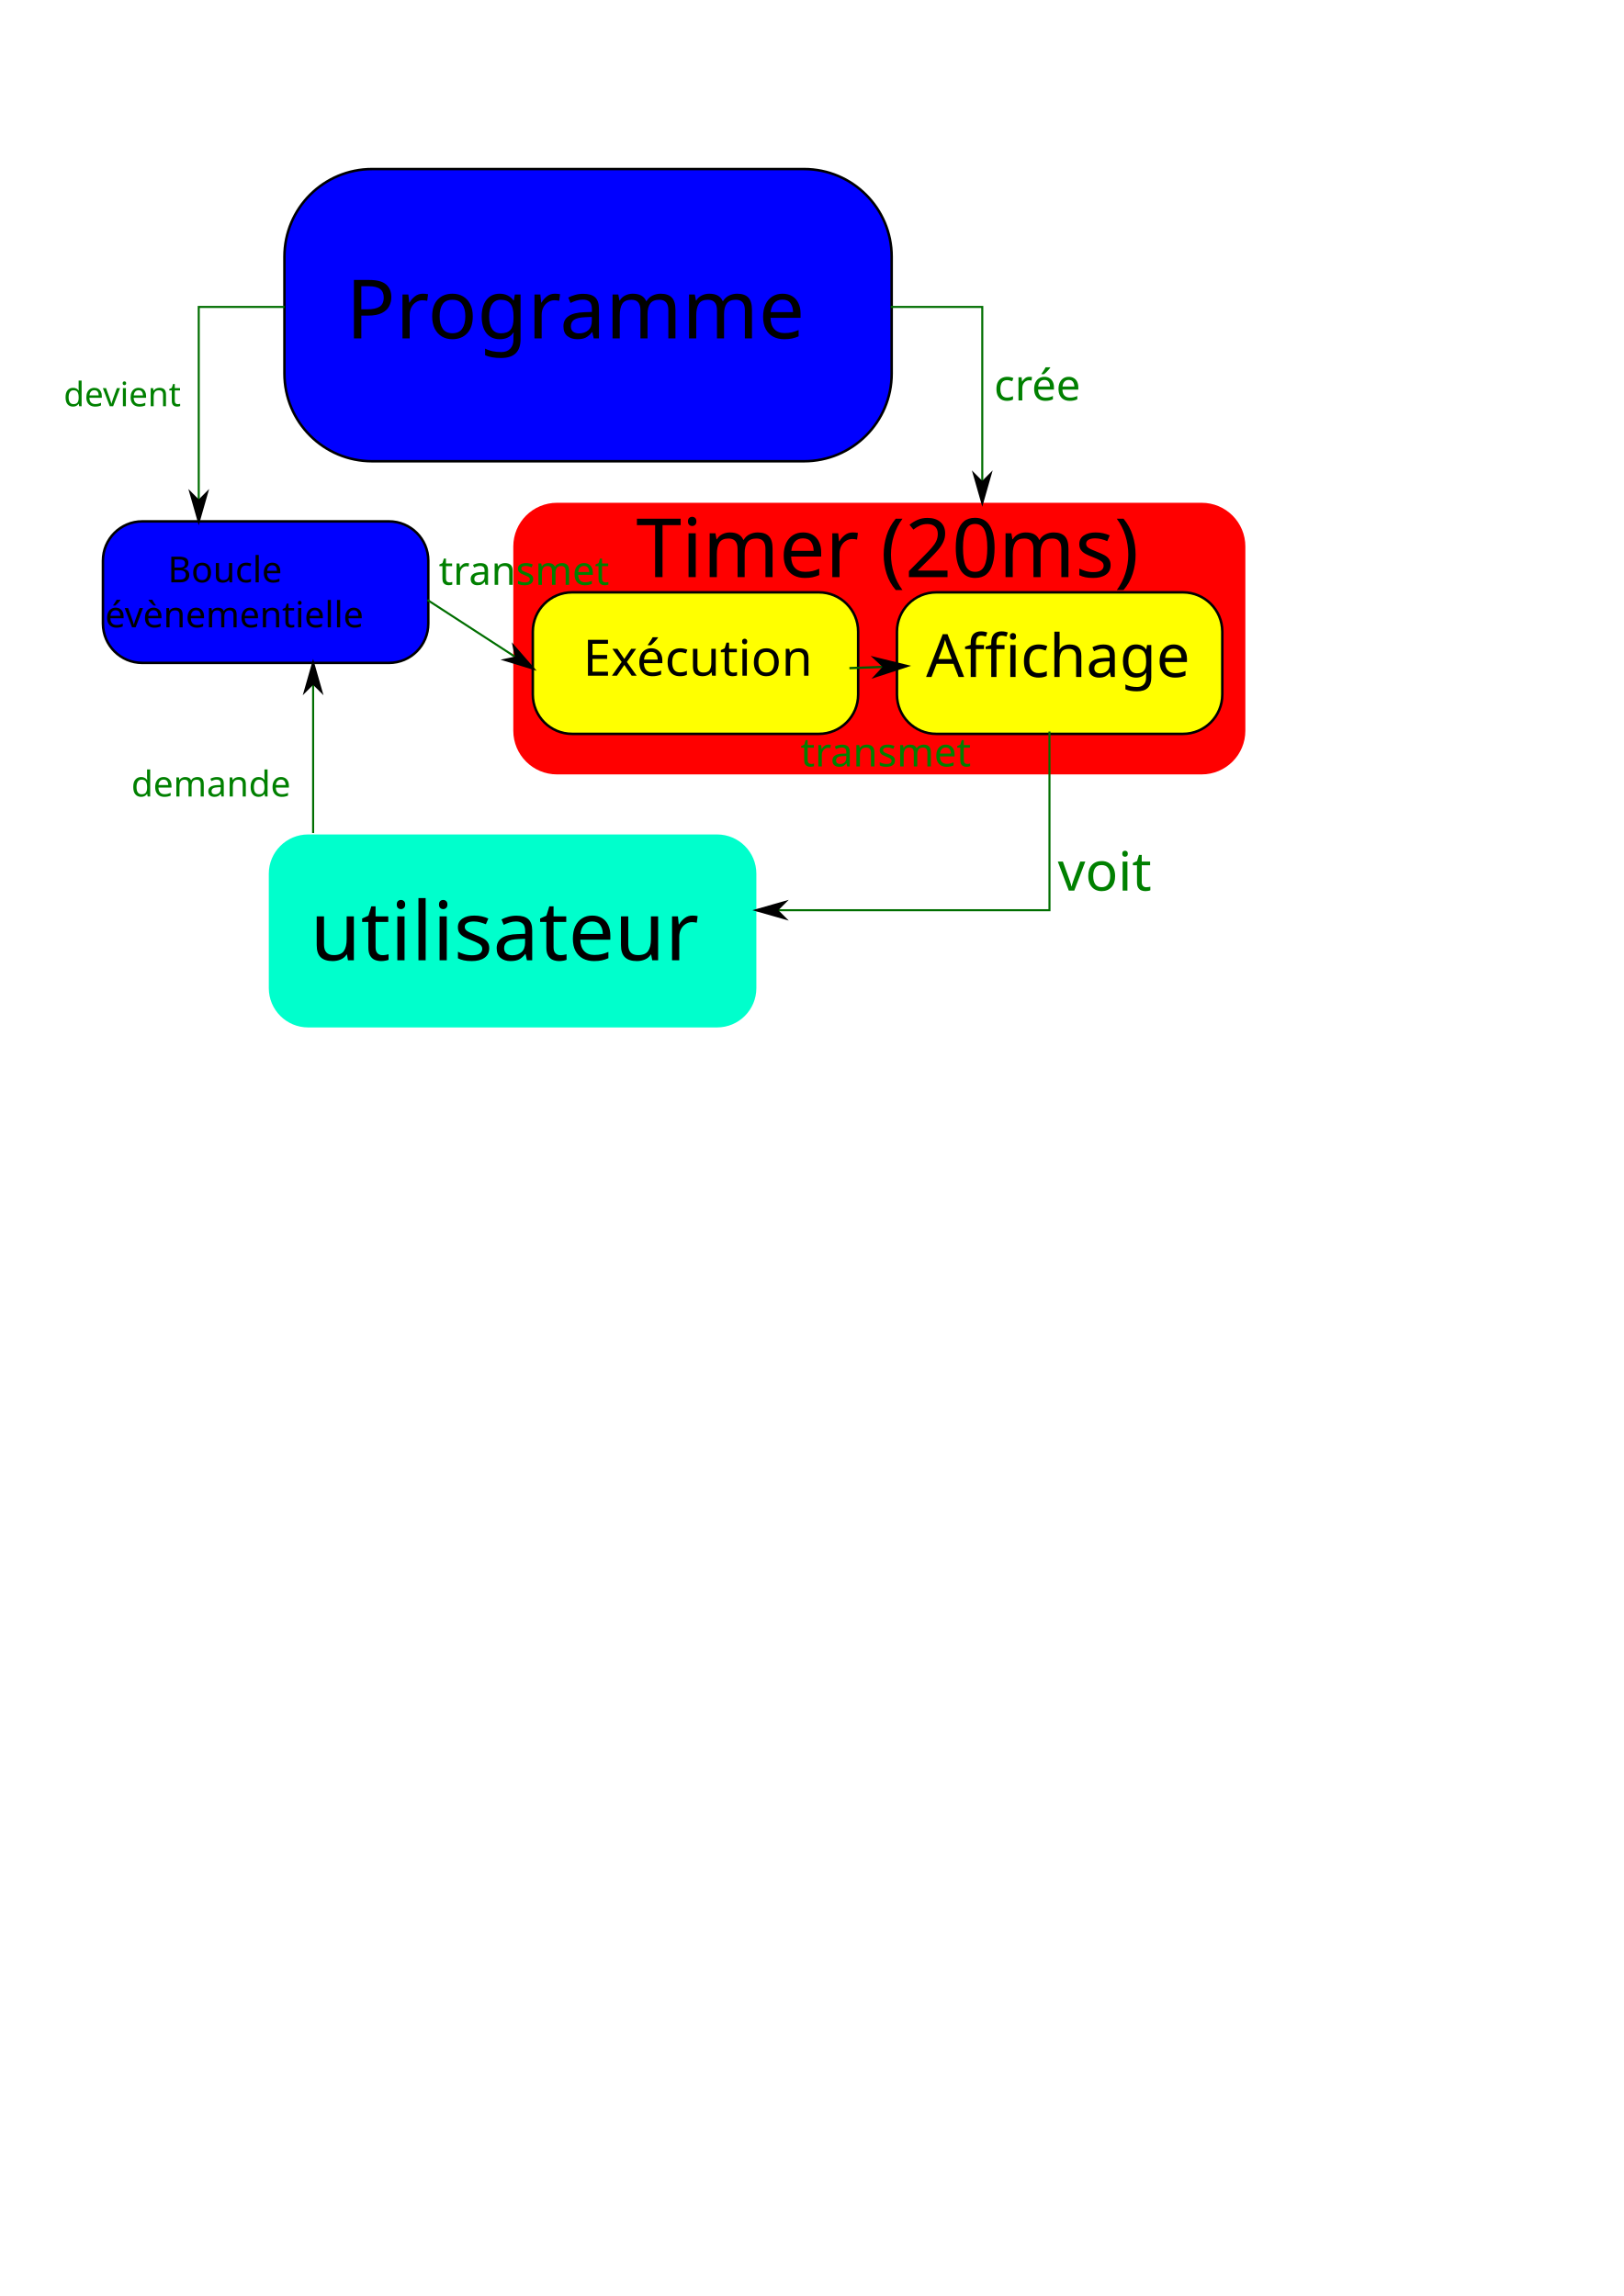
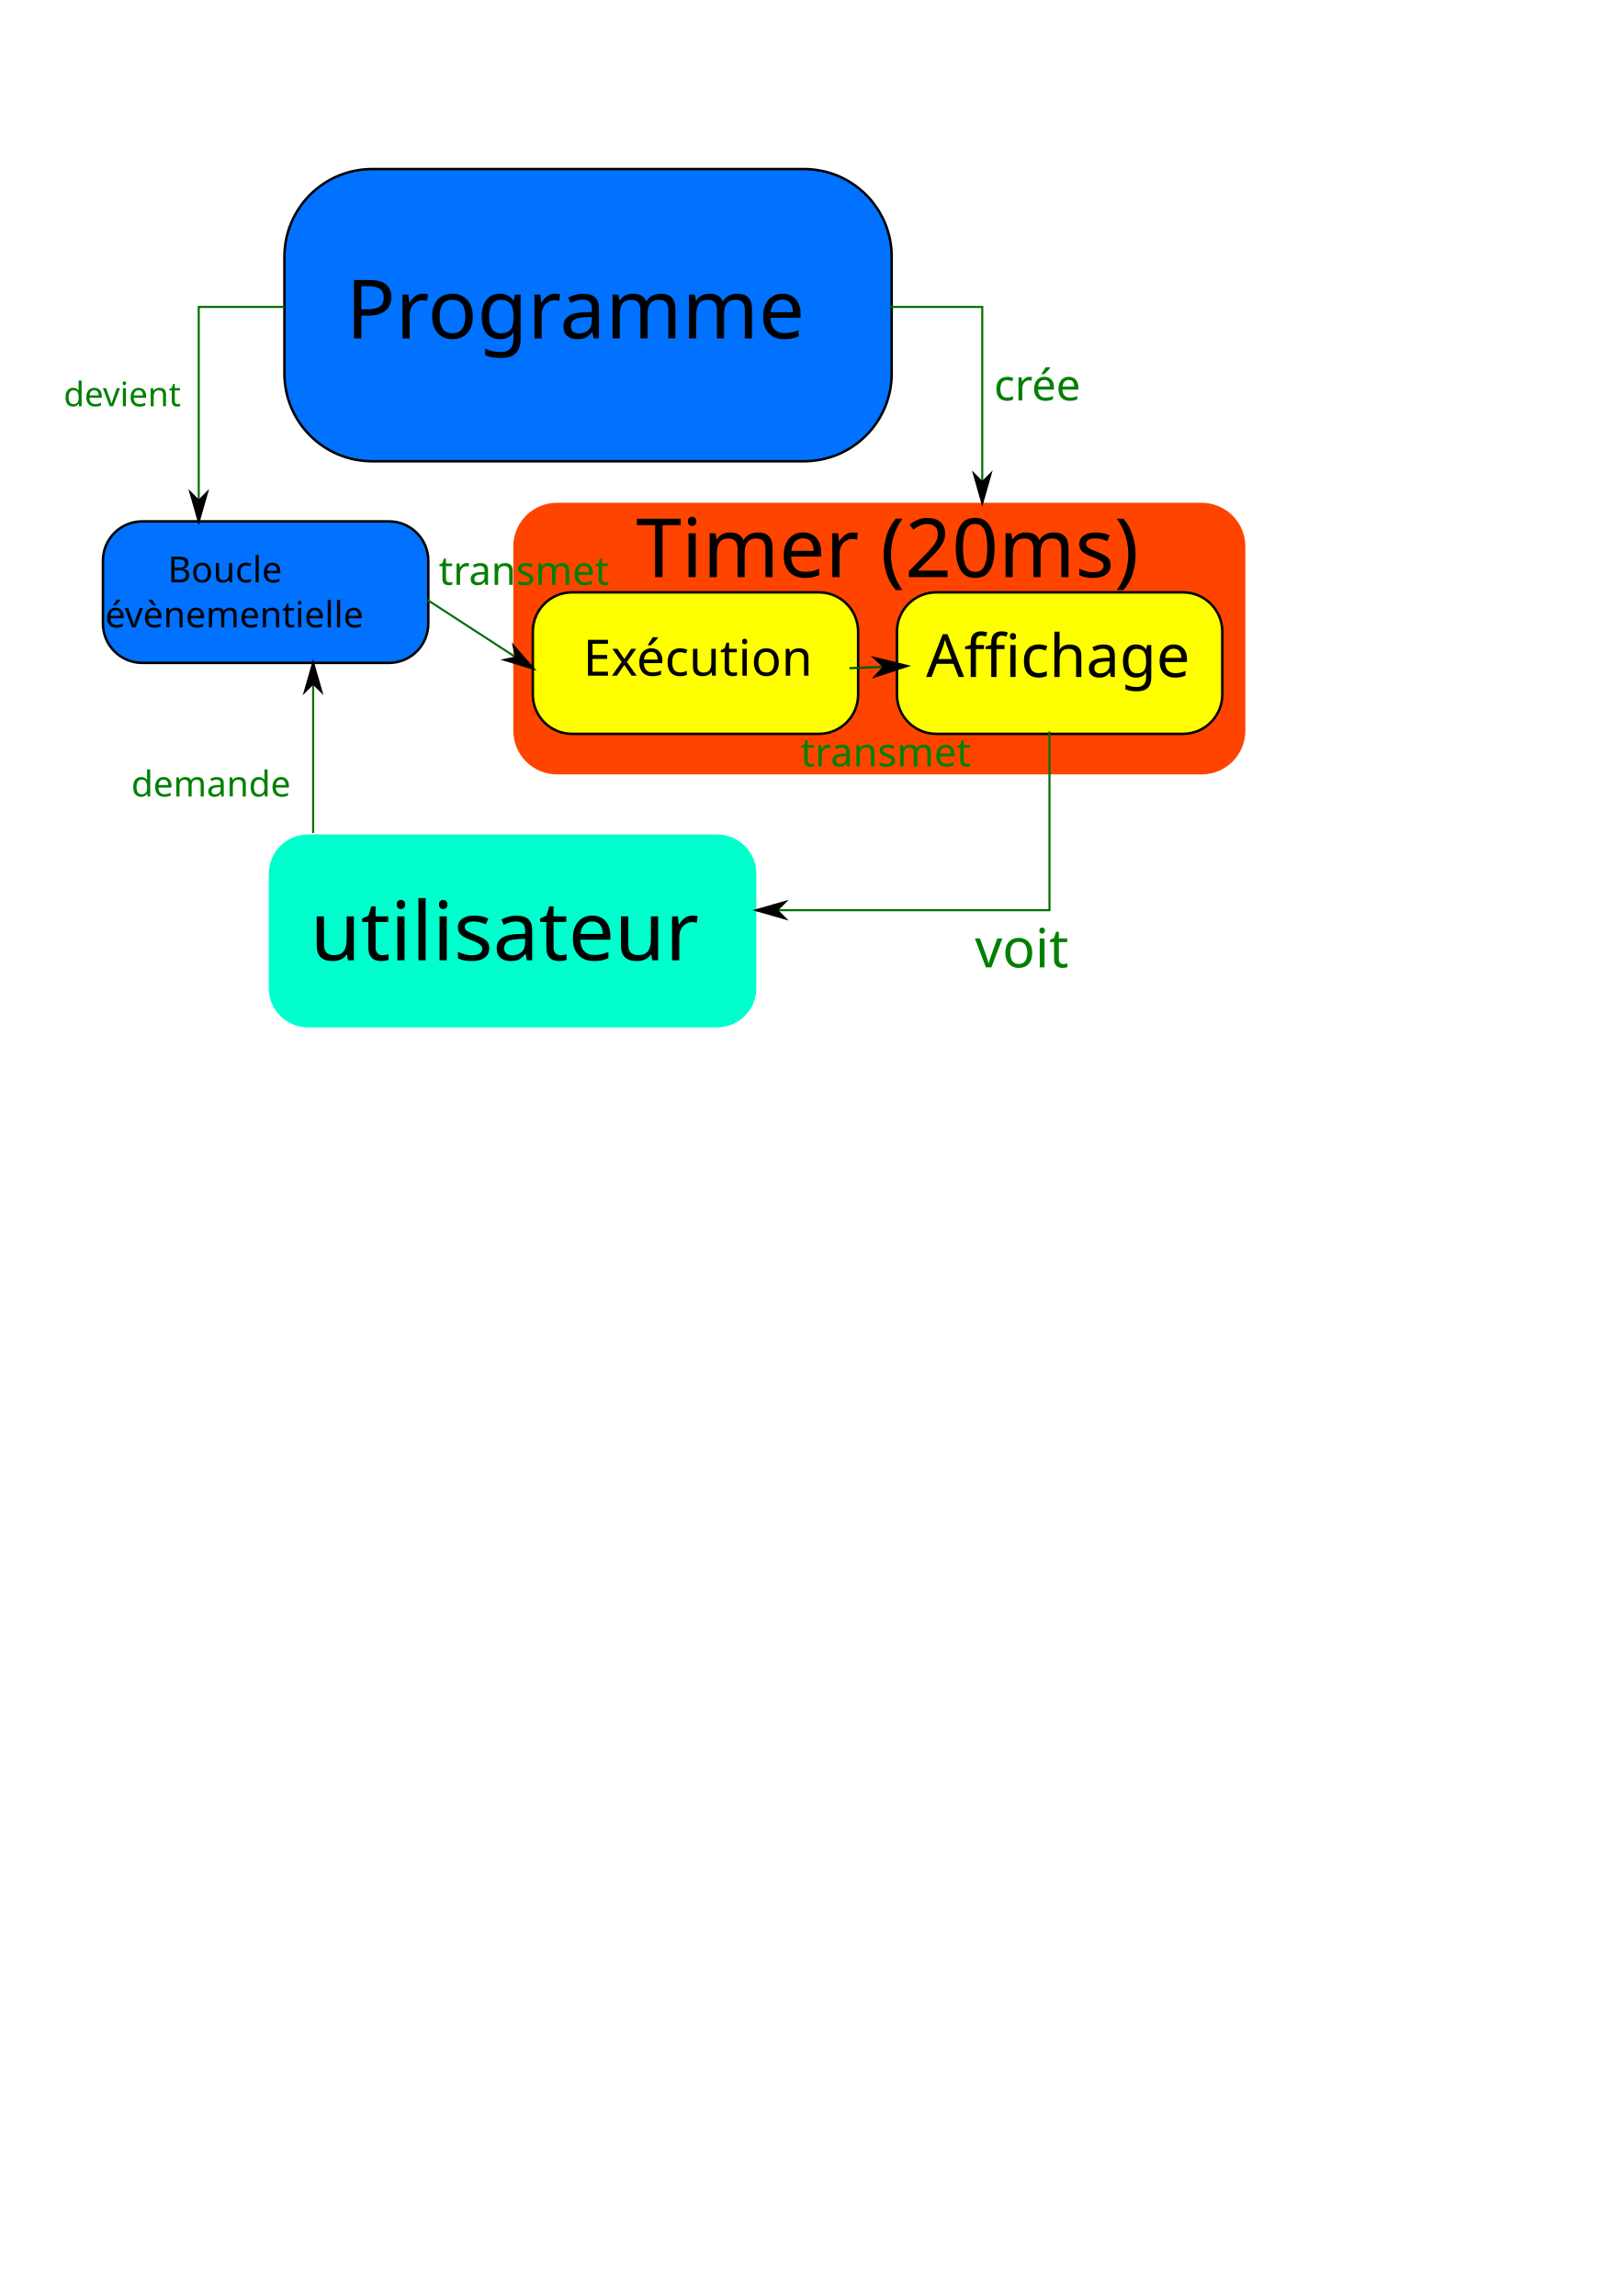
<svg xmlns="http://www.w3.org/2000/svg" width="210mm" height="297mm" id="svg2" version="1.1">
  <defs id="defs4">
    <marker orient="auto" refY="0.0" refX="0.0" id="Arrow1Lend" style="overflow:visible;">
      <path id="path3794" d="M 0.0,0.0 L 5.0,-5.0 L -12.5,0.0 L 5.0,5.0 L 0.0,0.0 z " style="fill-rule:evenodd;stroke:#000000;stroke-width:1.0pt;marker-start:none;" transform="scale(0.8) rotate(180) translate(12.5,0)" />
    </marker>
  </defs>
  <g id="layer1">
-     <rect style="fill:#ff0000" id="rect4236" width="357.845" height="132.794" x="250.911" y="245.813" ry="21.356" />
-     <g id="g2991" transform="translate(-9.085908,-120.2136)">
-       <rect ry="42.857" y="202.863" x="148.125" height="142.857" width="296.832" id="rect2985" style="fill:#0000ff;fill-rule:evenodd;stroke:#000000;stroke-width:1.218px;stroke-linecap:butt;stroke-linejoin:miter;stroke-opacity:1" />
-       <text id="text2987" y="285.651" x="178.224" style="font-size:40px;font-style:normal;font-weight:normal;line-height:125%;letter-spacing:0px;word-spacing:0px;fill:#000000;fill-opacity:1;stroke:none;font-family:Sans" xml:space="preserve">
-         <tspan y="285.651" x="178.224" id="tspan2989">Programme</tspan>
-       </text>
-     </g>
-     <rect style="fill:#0000ff;fill-rule:evenodd;stroke:#000000;stroke-width:1.22px;stroke-linecap:butt;stroke-linejoin:miter;stroke-opacity:1" id="rect2996" width="159.036" height="69.193" x="50.322" y="254.899" ry="19.22" />
+     <rect style="fill:#ff4400;fill-opacity:1" id="rect4236" width="357.845" height="132.794" x="250.911" y="245.813" ry="21.356" />
+     <rect style="fill:#0072ff;fill-rule:evenodd;stroke:#000000;stroke-width:1.218px;stroke-linecap:butt;stroke-linejoin:miter;stroke-opacity:1;fill-opacity:1" id="rect2985" width="296.832" height="142.857" x="139.039" y="82.65" ry="42.857" />
+     <text xml:space="preserve" style="font-size:40px;font-style:normal;font-weight:normal;line-height:125%;letter-spacing:0px;word-spacing:0px;fill:#000000;fill-opacity:1;stroke:none;font-family:Sans" x="169.138" y="165.438" id="text2987">
+       <tspan id="tspan2989" x="169.138" y="165.438">Programme</tspan>
+     </text>
+     <rect style="fill:#0072ff;fill-rule:evenodd;stroke:#000000;stroke-width:1.22px;stroke-linecap:butt;stroke-linejoin:miter;stroke-opacity:1;fill-opacity:1" id="rect2996" width="159.036" height="69.193" x="50.322" y="254.899" ry="19.22" />
    <text xml:space="preserve" style="font-size:17.598px;font-style:normal;font-weight:normal;text-align:center;line-height:125%;letter-spacing:0px;word-spacing:0px;text-anchor:middle;fill:#000000;fill-opacity:1;stroke:none;font-family:Sans" x="125.985" y="284.706" id="text2998">
      <tspan id="tspan3000" x="125.985" y="284.706">Boucle</tspan>
      <tspan x="125.985" y="306.703" id="tspan3002">évènementielle</tspan>
    </text>
    <rect ry="19.22" y="289.598" x="260.449" height="69.193" width="159.036" id="rect3006" style="fill:#ffff00;fill-rule:evenodd;stroke:#000000;stroke-width:1.22px;stroke-linecap:butt;stroke-linejoin:miter;stroke-opacity:1" />
    <text xml:space="preserve" style="font-size:24.544px;font-style:normal;font-weight:normal;line-height:125%;letter-spacing:0px;word-spacing:0px;fill:#000000;fill-opacity:1;stroke:none;font-family:Sans" x="285.03" y="330.354" id="text3008">
      <tspan id="tspan3010" x="285.03" y="330.354">Exécution</tspan>
    </text>
    <rect style="fill:#ffff00;fill-rule:evenodd;stroke:#000000;stroke-width:1.22px;stroke-linecap:butt;stroke-linejoin:miter;stroke-opacity:1" id="rect3012" width="159.036" height="69.193" x="438.449" y="289.598" ry="19.22" />
    <text xml:space="preserve" style="font-size:29.167px;font-style:normal;font-weight:normal;line-height:125%;letter-spacing:0px;word-spacing:0px;fill:#000000;fill-opacity:1;stroke:none;font-family:Sans" x="452.679" y="330.991" id="text3014">
      <tspan id="tspan3016" x="452.679" y="330.991">Affichage</tspan>
    </text>
    <path style="fill:none;stroke:#006e00;stroke-width:1px;stroke-linecap:butt;stroke-linejoin:miter;stroke-opacity:1;marker-end:url(#Arrow1Lend)" d="m 139.084,150.062 -41.935,0 0,104.837" id="path3018" />
    <text xml:space="preserve" style="font-size:16.52px;font-style:normal;font-weight:normal;line-height:125%;letter-spacing:0px;word-spacing:0px;fill:#008000;fill-opacity:1;stroke:none;font-family:Sans" x="31.14" y="198.619" id="text4232">
      <tspan id="tspan4234" x="31.14" y="198.619">devient</tspan>
    </text>
    <text xml:space="preserve" style="font-size:40px;font-style:normal;font-weight:normal;line-height:125%;letter-spacing:0px;word-spacing:0px;fill:#000000;fill-opacity:1;stroke:none;font-family:Sans" x="310.931" y="282.157" id="text4238">
      <tspan id="tspan4240" x="310.931" y="282.157">Timer (20ms)</tspan>
    </text>
    <path style="fill:none;stroke:#006e00;stroke-width:1px;stroke-linecap:butt;stroke-linejoin:miter;stroke-opacity:1;marker-start:none;marker-end:url(#Arrow1Lend)" d="m 435.425,150.062 44.731,0 0,95.751" id="path4242" />
    <text xml:space="preserve" style="font-size:21.11px;font-style:normal;font-weight:normal;line-height:125%;letter-spacing:0px;word-spacing:0px;fill:#008000;fill-opacity:1;stroke:none;font-family:Sans" x="485.931" y="195.759" id="text4608">
      <tspan id="tspan4610" x="485.931" y="195.759">crée</tspan>
    </text>
    <rect style="fill:#00ffcc" id="rect4612" width="238.33" height="94.354" x="131.396" y="407.962" ry="19.22" />
    <text xml:space="preserve" style="font-size:40px;font-style:normal;font-weight:normal;line-height:125%;letter-spacing:0px;word-spacing:0px;fill:#000000;fill-opacity:1;stroke:none;font-family:Sans" x="151.665" y="469.466" id="text4614">
      <tspan id="tspan4616" x="151.665" y="469.466">utilisateur</tspan>
    </text>
    <path style="fill:none;stroke:#006e00;stroke-width:1px;stroke-linecap:butt;stroke-linejoin:miter;stroke-opacity:1;marker-end:url(#Arrow1Lend)" d="m 153.063,407.263 0,-83.171" id="path4618" />
    <text xml:space="preserve" style="font-size:17.423px;font-style:normal;font-weight:normal;line-height:125%;letter-spacing:0px;word-spacing:0px;fill:#008000;fill-opacity:1;stroke:none;font-family:Sans" x="64.186" y="389.411" id="text4802">
      <tspan id="tspan4804" x="64.186" y="389.411">demande</tspan>
    </text>
    <path style="fill:none;stroke:#006e00;stroke-width:1px;stroke-linecap:butt;stroke-linejoin:miter;stroke-opacity:1;marker-start:none;marker-end:url(#Arrow1Lend)" d="m 513.004,357.64 0,87.365 -143.278,0" id="path4806" />
-     <text xml:space="preserve" style="font-size:26.454px;font-style:normal;font-weight:normal;line-height:125%;letter-spacing:0px;word-spacing:0px;fill:#008000;fill-opacity:1;stroke:none;font-family:Sans" x="517.079" y="435.411" id="text5172">
-       <tspan id="tspan5174" x="517.079" y="435.411">voit</tspan>
+     <text xml:space="preserve" style="font-size:26.454px;font-style:normal;font-weight:normal;line-height:125%;letter-spacing:0px;word-spacing:0px;fill:#008000;fill-opacity:1;stroke:none;font-family:Sans" x="476.554" y="472.971" id="text5172">
+       <tspan id="tspan5174" x="476.554" y="472.971">voit</tspan>
    </text>
    <path style="fill:none;stroke:#006e00;stroke-width:1px;stroke-linecap:butt;stroke-linejoin:miter;stroke-opacity:1;marker-start:none;marker-end:url(#Arrow1Lend)" d="m 208.976,293.339 51.72,33.548" id="path5176" />
    <path style="fill:none;stroke:#005c00;stroke-width:1.101px;stroke-linecap:butt;stroke-linejoin:miter;stroke-opacity:1;marker-start:none;marker-end:url(#Arrow1Lend)" d="m 415.213,326.652 28.013,-1.051" id="path5542" />
    <text xml:space="preserve" style="font-size:19.51px;font-style:normal;font-weight:normal;line-height:125%;letter-spacing:0px;word-spacing:0px;fill:#008000;fill-opacity:1;stroke:none;font-family:Sans" x="214.477" y="285.941" id="text6272">
      <tspan id="tspan6274" x="214.477" y="285.941">transmet</tspan>
    </text>
    <text id="text6276" y="374.704" x="391.303" style="font-size:19.51px;font-style:normal;font-weight:normal;line-height:125%;letter-spacing:0px;word-spacing:0px;fill:#008000;fill-opacity:1;stroke:none;font-family:Sans" xml:space="preserve">
      <tspan y="374.704" x="391.303" id="tspan6278">transmet</tspan>
    </text>
  </g>
</svg>
